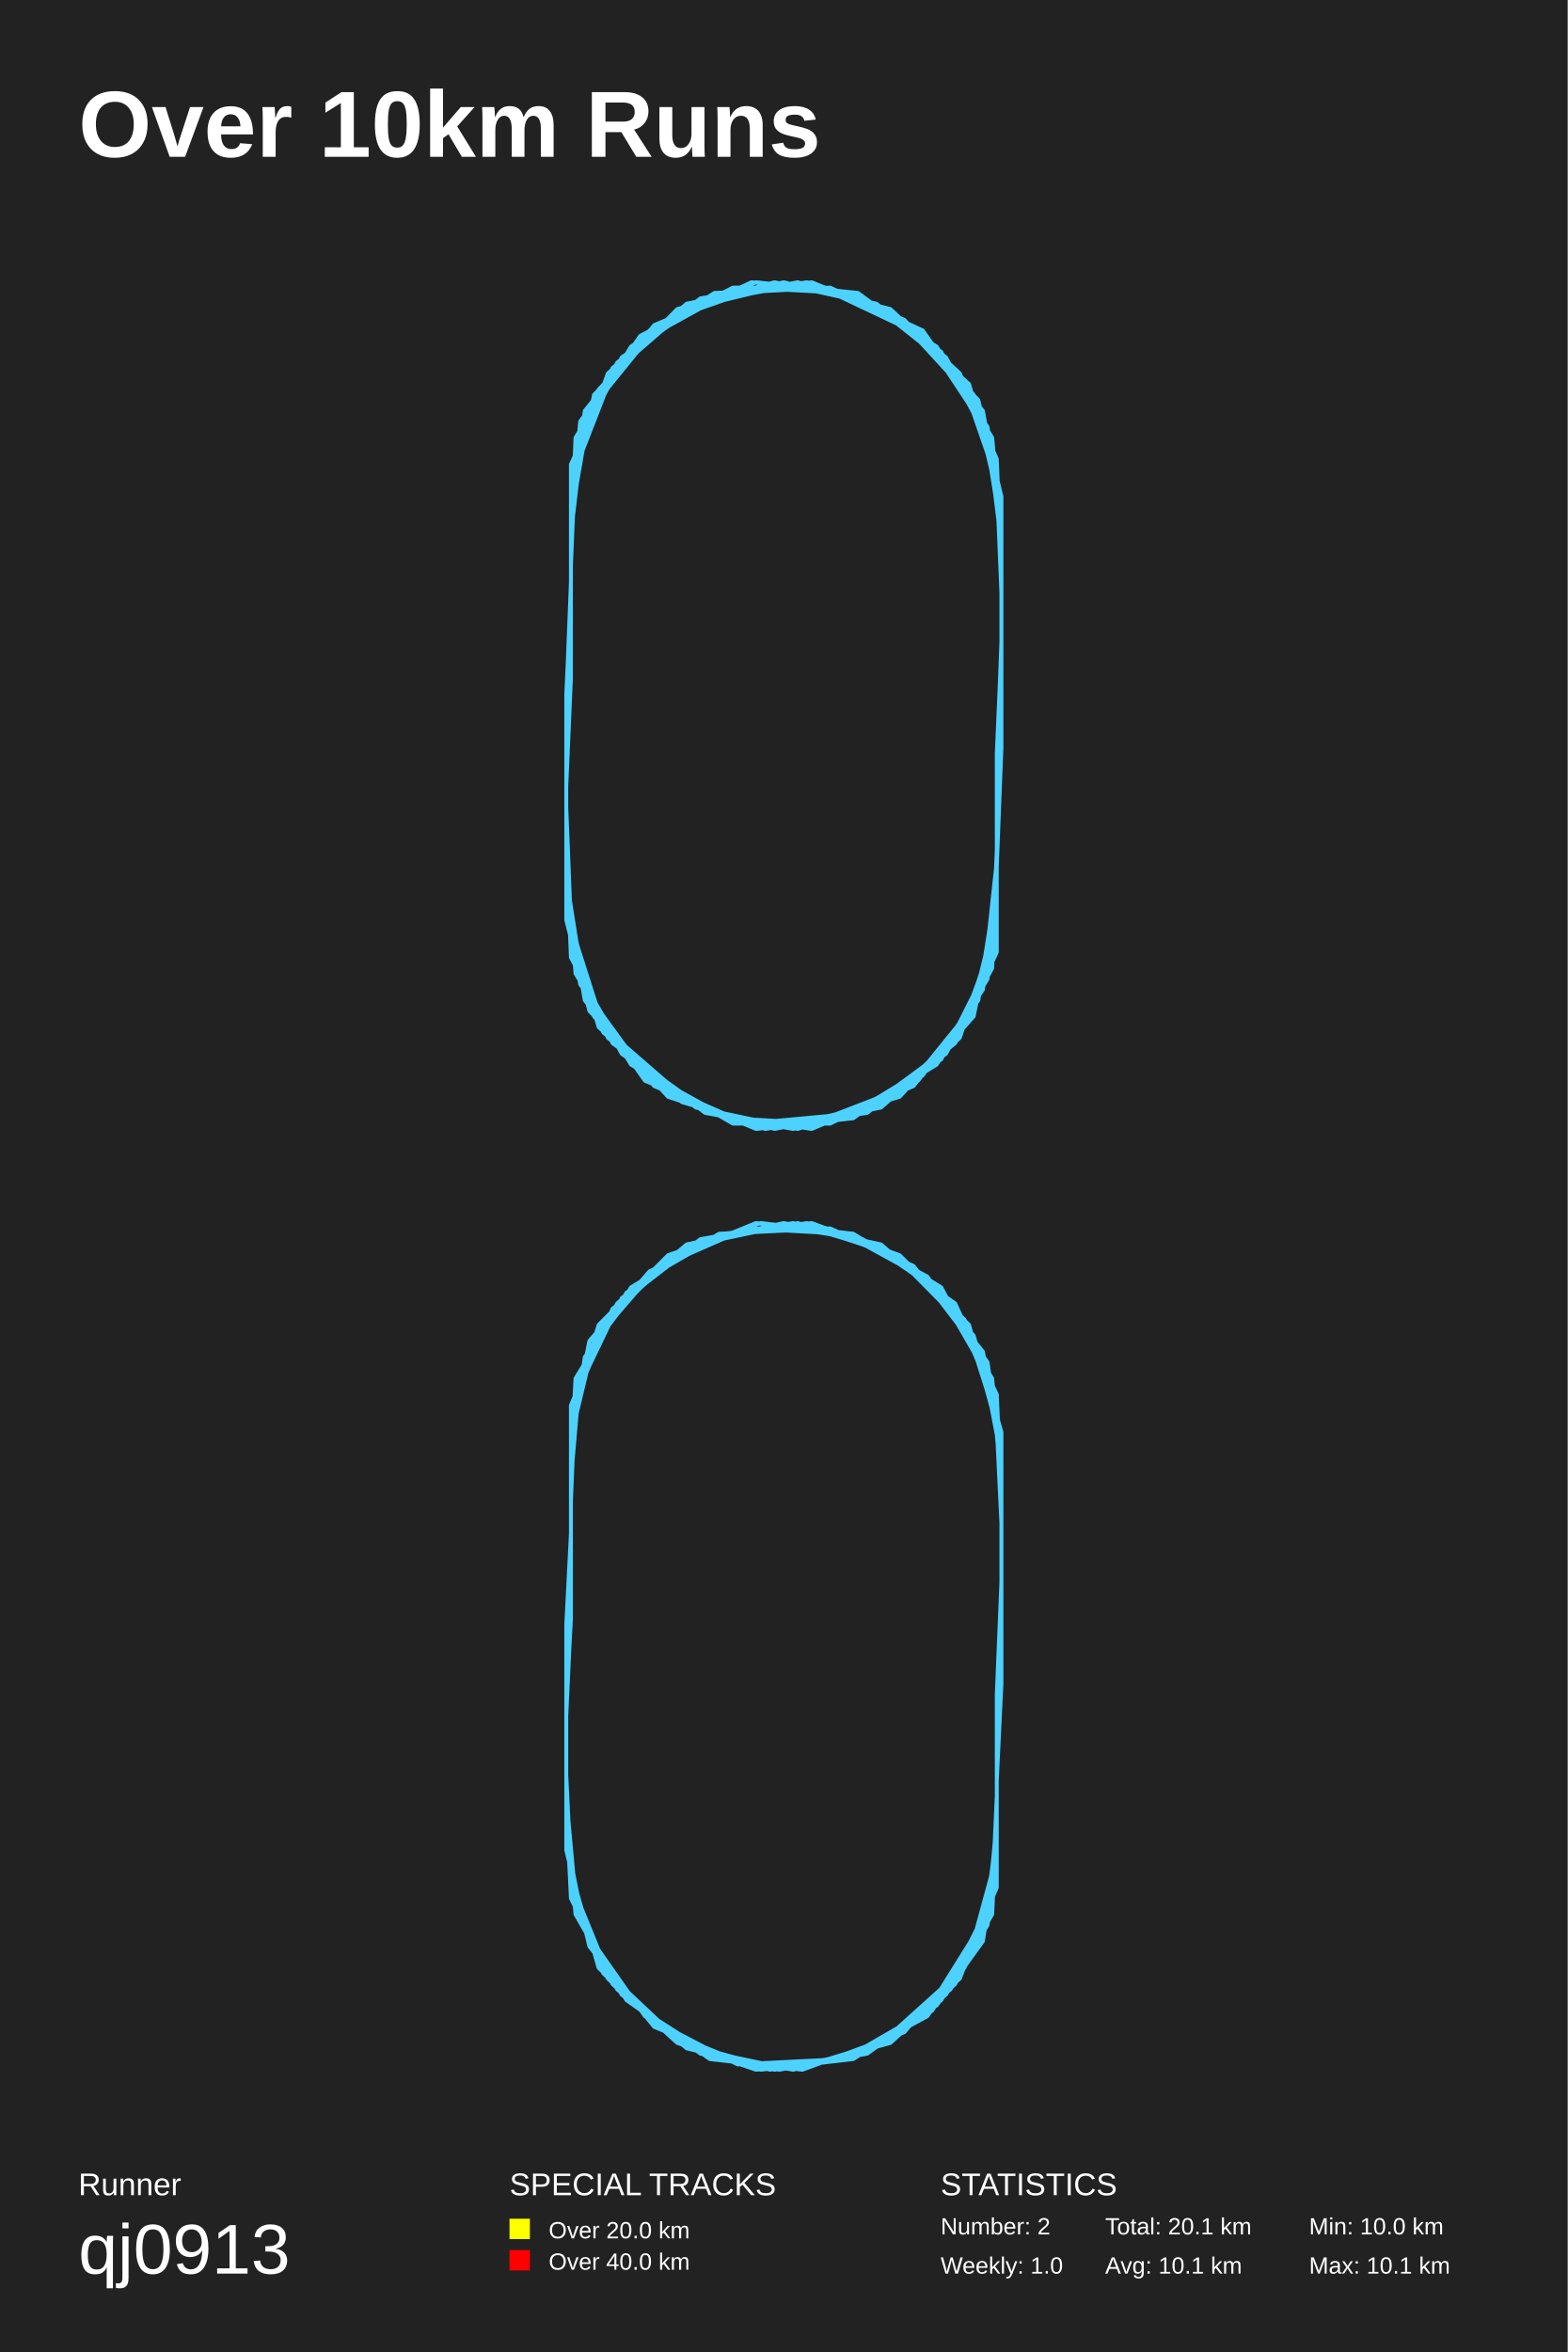
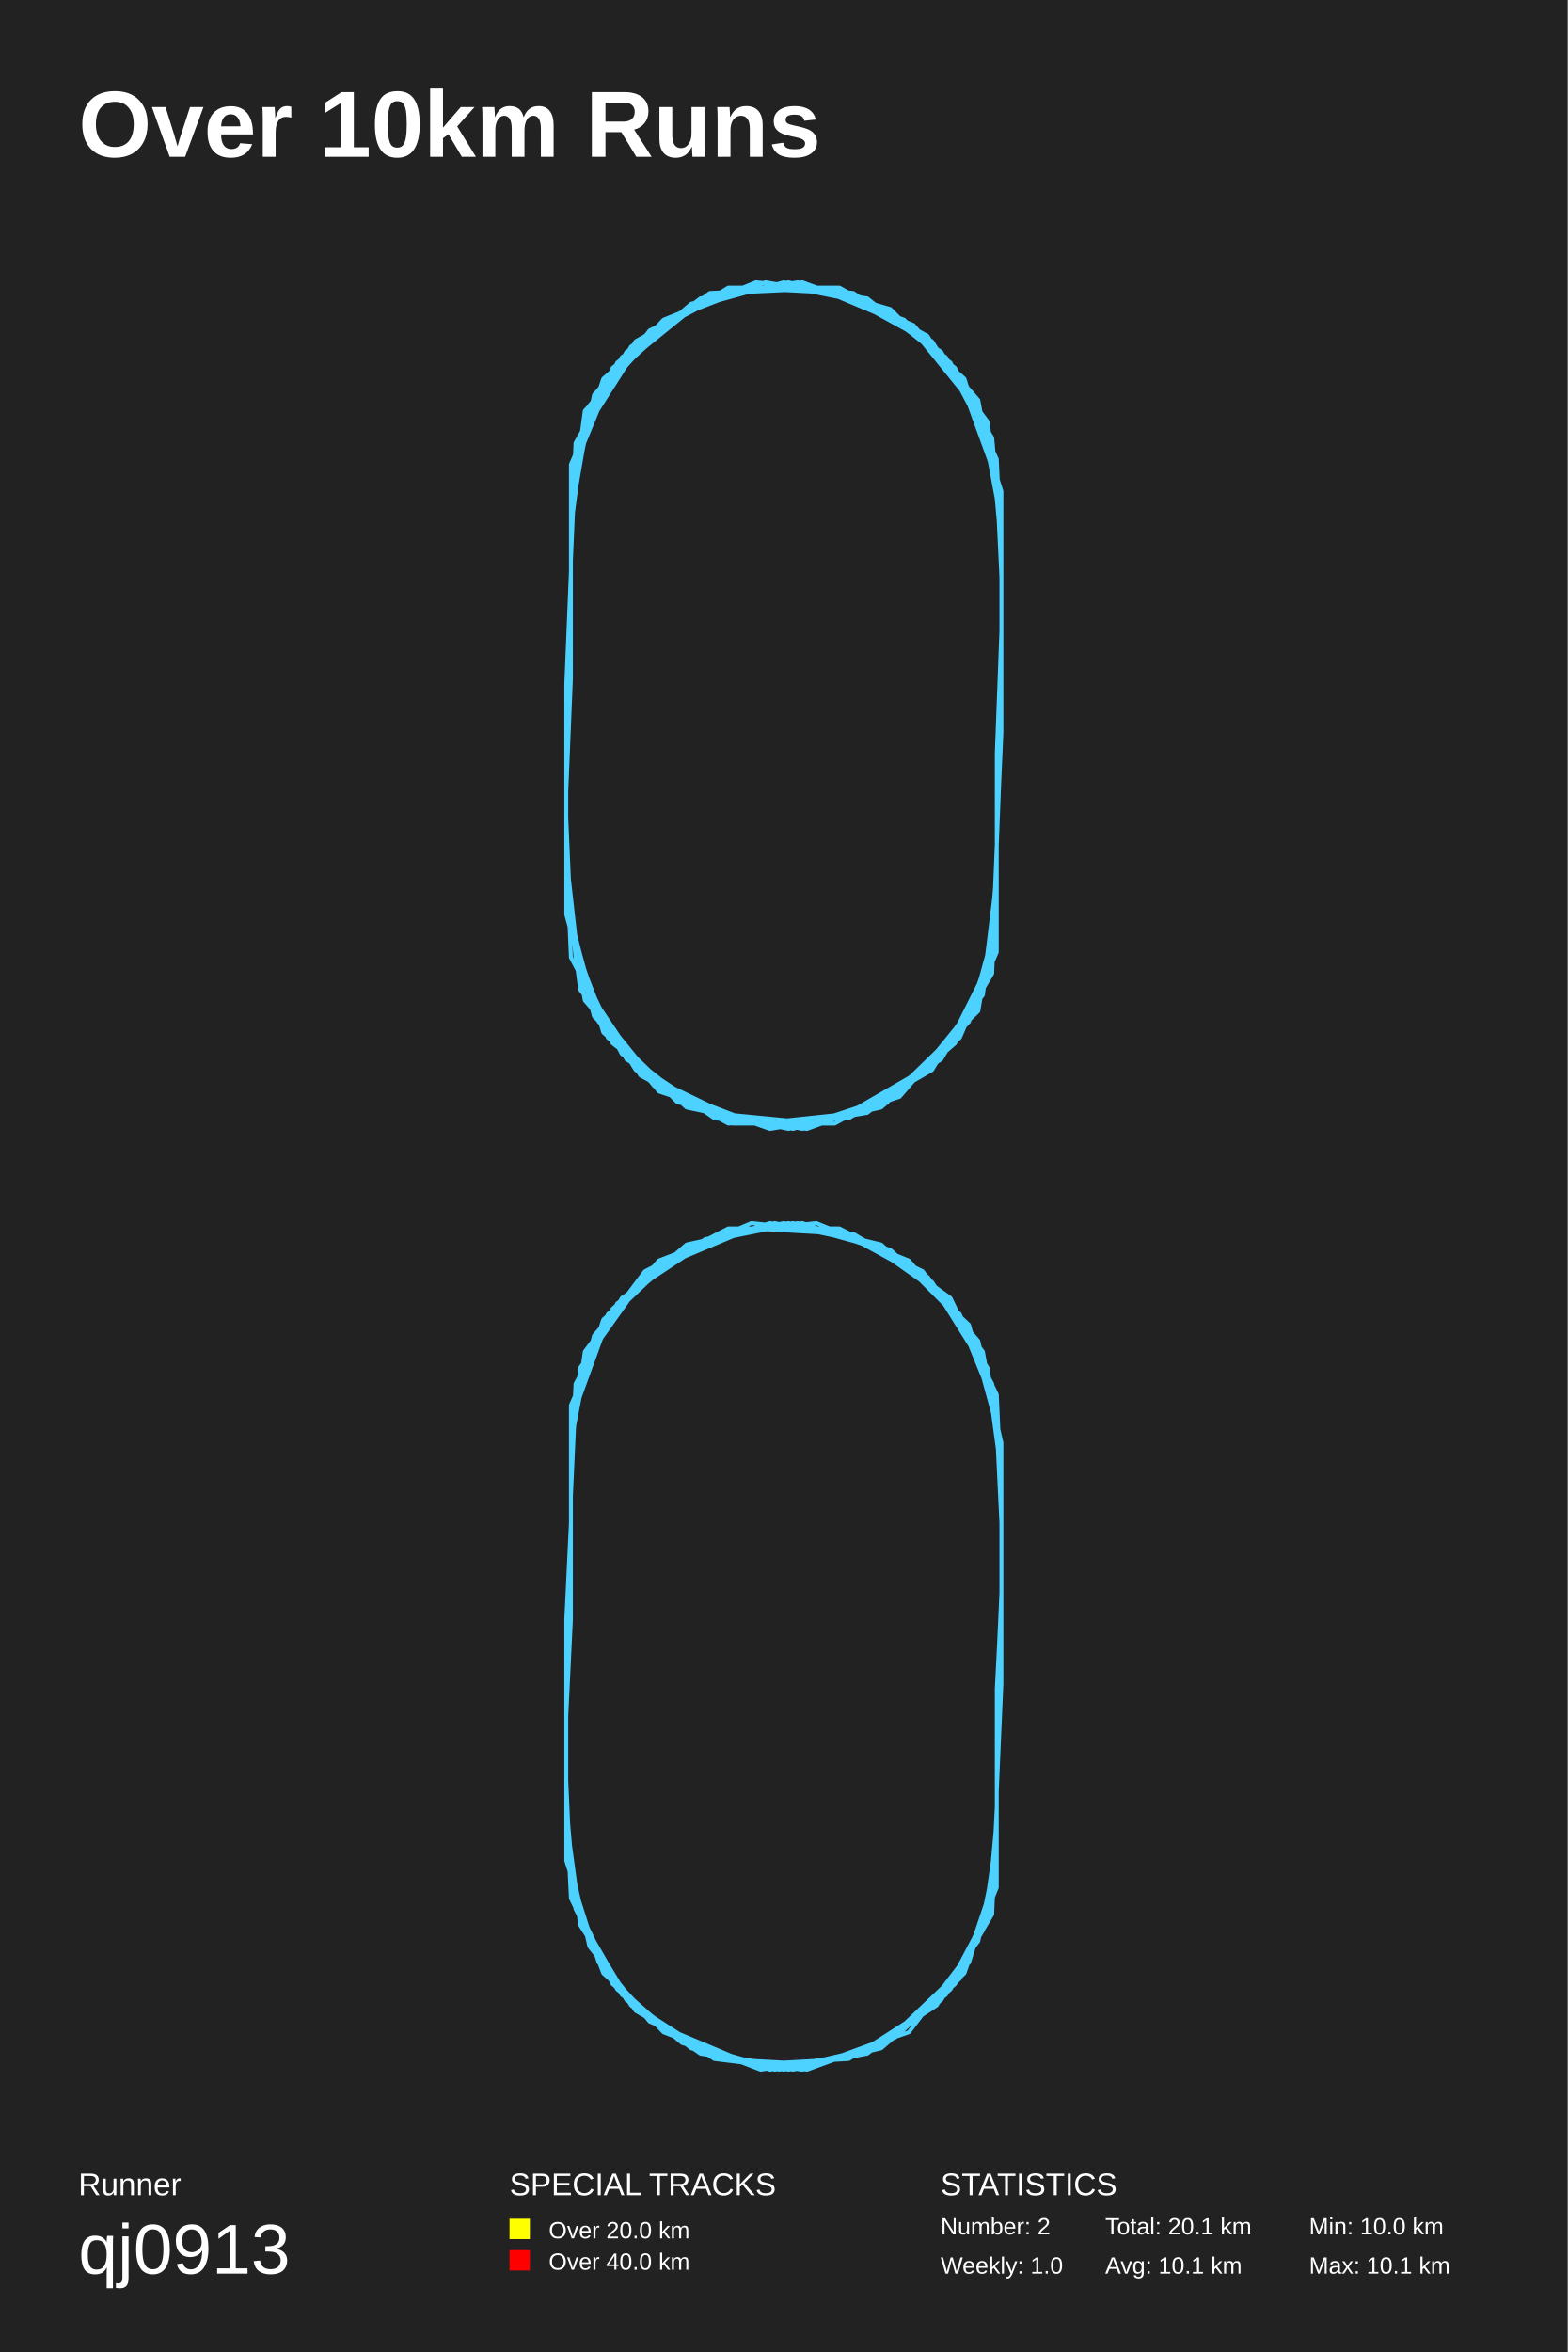
<svg xmlns="http://www.w3.org/2000/svg" baseProfile="full" height="300mm" version="1.1" viewBox="0,0,200,300" width="200mm">
  <defs />
  <rect fill="#222222" height="300" width="200" x="0" y="0" />
  <text fill="#FFFFFF" style="font-size:12px; font-family:Arial; font-weight:bold;" x="10" y="20">Over 10km Runs</text>
  <text fill="#FFFFFF" style="font-size:4px; font-family:Arial" x="10" y="280">Runner</text>
  <text fill="#FFFFFF" style="font-size:9px; font-family:Arial" x="10" y="290">qj0913</text>
  <text fill="#FFFFFF" style="font-size:4px; font-family:Arial" x="65" y="280">SPECIAL TRACKS</text>
  <rect fill="yellow" height="2.6" width="2.6" x="65" y="283" />
  <text fill="#FFFFFF" style="font-size:3px; font-family:Arial" x="70" y="285.5">Over 20.0 km</text>
  <rect fill="red" height="2.6" width="2.6" x="65" y="287" />
  <text fill="#FFFFFF" style="font-size:3px; font-family:Arial" x="70" y="289.5">Over 40.0 km</text>
  <text fill="#FFFFFF" style="font-size:4px; font-family:Arial" x="120" y="280">STATISTICS</text>
  <text fill="#FFFFFF" style="font-size:3px; font-family:Arial" x="120" y="285">Number: 2</text>
  <text fill="#FFFFFF" style="font-size:3px; font-family:Arial" x="120" y="290">Weekly: 1.0</text>
  <text fill="#FFFFFF" style="font-size:3px; font-family:Arial" x="141" y="285">Total: 20.1 km</text>
  <text fill="#FFFFFF" style="font-size:3px; font-family:Arial" x="141" y="290">Avg: 10.1 km</text>
  <text fill="#FFFFFF" style="font-size:3px; font-family:Arial" x="167" y="285">Min: 10.0 km</text>
  <text fill="#FFFFFF" style="font-size:3px; font-family:Arial" x="167" y="290">Max: 10.1 km</text>
-   <polyline fill="none" opacity="1" points="127.166,115.291 127.166,102.304 127.757,89.317 127.757,77.013 127.757,64.025 124.804,51.722 117.127,42.152 105.315,36.684 93.504,36.684 81.692,42.835 74.015,53.772 72.834,66.76 72.834,78.38 72.243,90.684 72.243,103.671 72.243,115.291 75.787,129.646 85.236,139.899 97.638,144.0 109.449,141.949 120.67,134.43 126.576,123.494 127.166,109.139 127.166,96.836 127.757,83.165 127.757,70.861 126.576,57.19 120.079,44.886 108.859,37.367 95.866,36.0 82.873,42.152 74.605,53.089 72.834,66.076 72.834,79.747 72.243,93.418 72.243,107.089 72.834,121.443 78.149,133.063 90.551,141.949 101.772,144.0 112.993,140.582 122.442,131.696 127.166,118.709 127.166,105.722 127.757,92.051 127.757,79.063 127.757,65.393 125.395,52.405 117.127,42.152 104.725,36.684 91.141,37.367 80.511,44.203 74.015,55.823 72.834,68.81 72.834,82.481 72.243,96.836 72.243,110.507 73.424,123.494 80.511,135.798 92.323,142.633 104.134,143.316 115.945,138.532 124.213,129.646 127.166,115.291 127.166,102.304 127.757,90 127.757,76.329 127.757,63.342 124.213,50.355 115.355,40.785 103.543,36.0 89.96,38.051 78.739,46.253 73.424,57.874 72.834,72.228 72.834,86.582 72.243,100.253 72.243,113.924 74.605,127.595 83.464,138.532 96.457,144.0 108.859,142.633 121.851,133.063 126.576,122.127 127.166,108.456 127.757,94.101 127.757,79.747 127.757,66.76 125.395,53.089 117.717,42.152 105.906,36.684 92.913,37.367 80.511,44.203 74.015,55.139 72.834,68.127 72.834,81.798 72.243,95.469 72.243,109.823 73.424,123.494 80.511,135.798 93.504,143.316 105.906,143.316 117.127,137.848 124.804,127.595 127.166,113.241 127.166,100.253 127.757,86.582 127.757,72.228 127.166,59.241 122.442,47.62 111.811,38.734 98.819,36.0 86.417,39.418 76.377,49.671 72.834,62.658 72.834,74.962 72.243,89.317 72.243,101.62 72.243,117.342 75.196,128.962 87.007,140.582 98.819,144.0 112.402,141.266 122.442,132.38 127.166,118.025 127.166,104.355 127.757,91.367 127.757,78.38 127.757,63.342 124.804,51.038 115.355,40.785 102.953,36.0 89.37,38.051 78.739,46.253 72.834,59.241 72.834,72.912 72.834,86.582 72.243,99.57 72.243,113.924 74.015,125.544 82.873,137.848 95.275,143.316 108.268,142.633 119.489,135.798 126.576,122.81 127.166,109.823 127.166,96.152 127.757,82.481 127.757,68.127 126.576,55.823 119.489,44.203 108.268,37.367 95.866,36.684 83.464,41.468 75.196,52.405 72.834,65.393 72.834,78.38 72.243,92.051 72.243,105.038 72.834,119.393 76.968,131.696 88.779,141.266 101.772,144.0 115.355,139.215 123.623,130.329 127.166,115.975 127.166,102.988 127.757,88.633 127.757,75.646 127.166,61.291 123.623,48.987 112.993,39.418 101.772,36.0 87.598,39.418 78.149,47.62 72.834,61.291 72.834,74.279 72.243,89.317 72.243,101.62 72.243,116.658 75.787,129.646 85.236,139.215 96.457,144.0 109.449,141.949 120.079,135.114 126.576,122.127 127.166,109.823 127.757,95.469 127.757,83.165 127.757,67.443 125.985,55.139 118.308,43.519 108.268,37.367 94.685,36.684 84.055,41.468 75.196,52.405 72.834,66.076 72.834,79.063 72.243,92.734 72.243,106.405 72.834,120.076 77.558,132.38 89.96,141.949 101.181,144.0 114.764,139.899 124.213,129.646 127.166,115.291 127.166,102.304 127.757,88.633 127.757,74.279 127.166,61.291 122.442,47.62 113.583,39.418 100,36.0 88.189,38.734 77.558,47.62 72.834,60.608 72.834,75.646 72.243,88.633 72.243,102.988 72.243,114.608 75.787,129.646 85.826,139.899 97.638,144.0 110.63,141.949 121.851,133.063 127.166,121.443 127.166,104.355 127.757,92.051 127.757,77.696 127.757,65.393 124.213,50.355 115.945,41.468 102.953,36.0 90.551,38.051 79.33,45.57 73.424,57.19 72.834,71.544 72.834,85.215 72.243,98.886 72.243,111.874 74.605,126.912 83.464,138.532 95.275,143.316 107.677,142.633 118.898,135.798 125.395,126.228 127.166,109.823 127.166,96.836 127.757,83.165 127.757,69.494 125.985,55.139 119.489,44.203 107.677,37.367 95.275,36.684 82.873,42.152 74.605,53.089 72.834,68.127 72.834,80.431 72.243,96.152 72.243,109.139 73.424,124.177 80.511,135.798 92.913,142.633 105.315,143.316 117.717,137.165 125.395,126.228 127.166,110.507 127.166,97.519 127.757,81.798 127.757,68.127 125.395,53.089 117.717,42.835 104.725,36.684 91.141,37.367 78.739,46.253 73.424,57.19 72.834,71.544 72.834,84.532 72.243,99.57 72.243,112.557 74.605,126.912 82.283,137.848 95.275,143.316 107.677,142.633 119.489,135.798 125.985,124.861 127.166,110.507 127.757,95.469 127.757,81.798 127.757,67.443 125.985,54.456 117.717,42.152 105.315,36.684 92.323,37.367 80.511,44.203 73.424,55.823 72.834,69.494 72.834,83.848 72.243,96.836 72.243,111.874 74.015,125.544 83.464,138.532 95.275,143.316 110.04,141.949 120.079,135.114 127.166,121.443 127.166,109.139 127.757,92.734 127.757,79.747 127.757,64.025 124.213,51.038 114.174,40.101 101.772,36.0 87.598,38.734 77.558,47.62 72.834,61.975 72.834,75.646 72.243,90 72.243,102.988 72.834,118.025 76.968,131.013 88.779,141.266 101.772,144.0 115.945,138.532 124.804,127.595 127.166,113.241 127.166,99.57 127.757,83.848 127.757,70.177 126.576,56.506 120.67,45.57 109.449,37.367 96.457,36.0 83.464,41.468 74.605,52.405 72.834,66.76 72.834,79.747 72.243,94.101 72.243,107.089 72.834,122.127 79.33,134.43 90.551,141.949 103.543,144.0 116.536,138.532 124.804,127.595 127.166,112.557 127.166,100.253 127.757,85.899 127.757,72.912 127.166,58.557 122.442,47.62 111.221,38.734 98.819,36.0 85.236,40.785 75.787,50.355 72.834,64.025 72.834,77.013 72.243,91.367 72.243,104.355 72.834,118.709 76.377,131.013 87.007,140.582 98.819,144.0 112.993,140.582 122.442,131.696 127.166,119.393 127.166,106.405 127.757,91.367 127.757,77.696 127.757,63.342 124.213,51.038 115.355,40.785 103.543,36.0 88.779,38.734 78.149,46.937 72.834,60.608" stroke="#4DD2FF" stroke-dasharray="none" stroke-linecap="round" stroke-linejoin="round" stroke-width="0.5" />
-   <polyline fill="none" opacity="1" points="80.511,164.203 73.424,175.823 72.834,189.494 72.834,201.798 72.243,214.785 72.243,227.772 72.834,240.076 77.558,251.696 87.007,260.582 98.228,264.0 110.04,261.949 120.079,255.114 125.985,245.544 127.166,231.874 127.166,219.57 127.757,206.582 127.757,194.279 127.166,181.975 123.623,168.987 115.355,160.785 102.953,156.0 89.96,158.051 79.33,165.57 73.424,177.874 72.834,190.177 72.834,202.481 72.243,214.101 72.243,227.089 72.834,240.076 76.968,251.013 86.417,260.582 96.457,264.0 108.268,262.633 118.308,257.165 124.804,247.595 127.166,235.975 127.166,222.988 127.757,210 127.757,198.38 127.757,185.393 125.395,172.405 117.717,162.835 107.677,157.367 95.275,156.684 82.873,162.152 75.196,171.038 72.834,182.658 72.834,195.646 72.243,207.266 72.243,218.886 72.243,231.19 73.424,244.177 79.33,254.43 89.37,261.949 101.181,264.0 112.993,260.582 122.442,252.38 127.166,240.076 127.166,227.089 127.757,213.418 127.757,201.114 127.757,188.81 126.576,175.823 120.079,164.886 110.04,158.051 97.047,156.0 86.417,160.101 76.377,168.987 72.834,180.608 72.834,194.279 72.834,205.899 72.243,218.886 72.243,229.823 73.424,243.494 79.33,254.43 89.37,261.949 101.181,264.0 113.583,260.582 121.851,253.063 127.166,240.76 127.166,229.823 127.166,216.836 127.757,204.532 127.757,192.912 127.166,179.241 121.851,166.937 112.993,159.418 101.181,156.0 88.189,158.734 78.739,166.253 73.424,177.19 72.834,188.81 72.834,202.481 72.243,214.785 72.243,227.089 72.834,240.076 77.558,252.38 86.417,259.899 97.047,264.0 108.859,262.633 119.489,255.798 125.395,247.595 127.166,235.975 127.166,222.988 127.757,210.684 127.757,199.063 127.757,186.076 125.985,173.772 118.898,163.519 107.677,157.367 96.457,156.0 84.645,160.785 76.377,169.671 72.834,181.975 72.834,193.595 72.834,206.582 72.243,217.519 72.243,230.507 73.424,242.81 78.739,253.747 88.189,261.266 101.181,264.0 112.993,260.582 121.851,253.063 126.576,242.127 127.166,229.823 127.166,217.519 127.757,204.532 127.757,191.544 127.166,178.557 121.851,166.937 112.402,158.734 100,156.0 88.779,158.734 78.149,166.937 72.834,179.241 72.834,192.228 72.834,203.848 72.243,218.203 72.243,229.823 72.834,242.127 78.739,253.747 87.598,261.266 98.819,264.0 110.63,261.949 120.67,254.43 126.576,243.494 127.166,232.557 127.166,220.253 127.757,208.633 127.757,195.646 127.757,183.342 124.804,171.722 117.717,162.835 107.677,157.367 95.866,156.684 85.236,160.101 76.377,168.987 72.834,180.608 72.834,191.544 72.834,203.848 72.243,215.469 72.243,228.456 72.834,240.76 76.968,251.696 85.826,259.899 97.047,264.0 108.268,262.633 118.898,256.481 125.395,246.228 127.166,234.608 127.166,222.988 127.757,210.684 127.757,198.38 127.757,186.076 125.395,173.772 118.898,163.519 108.859,157.367 97.047,156.0 85.826,160.101 76.377,169.671 72.834,180.608 72.834,192.912 72.834,205.215 72.243,218.203 72.243,229.139 73.424,242.127 78.149,253.063 87.007,260.582 98.819,264.0 109.449,261.949 119.489,255.798 125.985,245.544 127.166,232.557 127.166,220.253 127.757,207.95 127.757,195.646 127.757,182.658 124.213,170.355 114.764,160.101 103.543,156.0 92.323,157.367 80.511,164.203 74.015,175.139 72.834,188.81 72.834,201.114 72.243,214.785 72.243,227.089 72.834,240.76 77.558,252.38 86.417,260.582 98.228,264.0 109.449,261.949 119.489,255.798 125.985,244.861 127.166,233.924 127.166,220.937 127.757,209.317 127.757,197.013 127.757,184.709 125.395,173.089 118.308,162.835 108.268,157.367 97.047,156.0 85.236,160.101 76.377,168.987 72.834,180.608 72.834,192.228 72.834,204.532 72.243,216.836 72.243,229.823 72.834,242.127 78.149,253.063 86.417,260.582 99.409,264.0 110.63,261.949 120.67,254.43 126.576,244.177 127.166,231.874 127.166,218.886 127.757,205.899 127.757,193.595 127.166,180.608 123.623,169.671 114.764,160.101 103.543,156.0 89.96,158.051 79.921,164.886 73.424,176.506 72.834,188.81 72.834,201.798 72.243,214.101 72.243,227.772 72.834,240.076 77.558,252.38 87.007,260.582 99.409,264.0 110.63,261.949 121.261,253.747 126.576,242.81 127.166,229.823 127.166,217.519 127.757,205.215 127.757,190.861 127.166,177.874 121.851,166.253 111.221,158.734 100,156.0 87.598,158.734 78.739,166.253 72.834,179.241 72.834,190.861 72.834,204.532 72.243,216.152 72.243,229.139 72.834,242.127 78.149,253.063 88.189,261.266 101.181,264.0 112.402,260.582 123.032,251.013 127.166,240.076 127.166,227.089 127.757,214.785 127.757,202.481 127.757,189.494 126.576,176.506 119.489,164.203 108.859,157.367 95.275,156.684 82.873,162.152 74.605,173.089 72.834,185.393 72.834,197.013 72.243,210 72.243,222.304 72.243,235.975 75.196,248.279 83.464,258.532 95.275,263.316 108.859,262.633 118.308,256.481 125.985,244.177 127.166,232.557 127.166,220.253 127.757,207.95 127.757,193.595 127.166,181.291 123.032,168.304 114.764,160.101 101.181,156.0 89.37,158.051 78.739,166.253 73.424,177.19 72.834,191.544 72.834,203.165 72.243,217.519 72.243,229.139 73.424,244.177 79.921,255.114 90.551,262.633 102.362,264.0 115.355,259.215 123.623,249.646 127.166,236.658 127.166,224.355 127.757,210.684 127.757,197.696 127.757,184.709 125.395,173.089 116.536,161.468 105.906,156.684 91.732,157.367 80.511,164.203 73.424,175.823 72.834,186.76 72.834,200.431 72.243,212.734 72.243,226.405 72.834,238.709 76.377,251.013 85.826,259.899 96.457,264.0 110.63,261.949 120.079,255.114 126.576,242.127 127.166,229.139 127.166,216.152 127.757,201.798 127.757,188.81 126.576,176.506 120.079,164.203 110.04,158.051 96.457,156.0 84.645,160.785 75.787,171.038 72.834,183.342 72.834,195.646 72.243,208.633 72.243,221.62 72.243,234.608 74.605,246.228 82.283,257.165 94.094,263.316 107.677,262.633 118.308,256.481 125.395,246.912 127.166,233.924 127.166,220.253 127.757,207.95 127.757,194.279 127.166,181.291 123.623,169.671 114.174,160.101 101.772,156.0 88.779,158.734 78.149,166.937 72.834,179.924 72.834,193.595 72.834,205.899 72.243,218.886 72.243,230.507 73.424,244.177 79.921,255.114 90.551,261.949" stroke="#4DD2FF" stroke-dasharray="none" stroke-linecap="round" stroke-linejoin="round" stroke-width="0.5" />
+   <polyline fill="none" opacity="1" points="127.166,102.988 127.757,91.367 127.757,79.063 127.757,64.709 125.395,53.089 117.717,42.835 107.087,37.367 94.094,36.684 82.873,42.152 75.196,52.405 72.834,66.076 72.834,77.013 72.243,89.317 72.243,102.304 72.243,114.608 74.605,127.595 84.055,138.532 96.457,143.316 108.268,142.633 118.898,136.481 125.985,124.861 127.166,111.874 127.166,98.203 127.757,85.215 127.757,72.228 127.166,58.557 121.851,46.937 110.63,38.051 96.457,36.0 84.645,40.785 75.196,51.722 72.834,64.709 72.834,78.38 72.243,90.684 72.243,106.405 72.834,118.709 77.558,132.38 88.779,141.266 100.591,144.0 112.402,141.266 121.851,133.063 127.166,120.076 127.166,107.089 127.757,93.418 127.757,80.431 127.757,66.76 125.985,53.772 118.308,43.519 105.906,36.684 92.913,36.684 81.692,43.519 74.605,53.772 72.834,67.443 72.834,81.114 72.243,95.469 72.243,109.139 73.424,122.127 79.33,134.43 91.141,142.633 102.953,144.0 114.174,139.899 123.623,130.329 127.166,117.342 127.166,104.355 127.757,90.684 127.757,77.696 127.757,64.709 124.804,51.722 116.536,41.468 105.315,36.684 91.141,37.367 79.921,44.886 73.424,56.506 72.834,70.861 72.834,84.532 72.243,98.203 72.243,112.557 74.015,126.228 82.873,137.848 94.685,143.316 107.677,142.633 120.079,135.114 126.576,122.81 127.166,109.139 127.166,96.152 127.757,81.798 127.757,68.127 125.985,54.456 118.308,43.519 107.087,36.684 94.094,36.684 82.283,42.835 74.605,53.772 72.834,66.076 72.834,80.431 72.243,94.101 72.243,108.456 72.834,122.127 79.33,134.43 91.732,142.633 104.725,143.316 115.945,138.532 124.804,128.279 127.166,115.291 127.166,101.62 127.757,87.95 127.757,73.595 127.166,61.291 123.032,48.304 112.993,39.418 100.591,36.0 88.189,38.734 76.968,48.304 72.834,60.608 72.834,73.595 72.834,86.582 72.243,100.937 72.243,115.291 75.196,127.595 84.645,139.215 98.228,144.0 110.63,141.949 121.851,133.063 127.166,120.076 127.166,105.722 127.757,92.734 127.757,78.38 127.757,65.393 124.804,51.722 117.127,42.152 104.134,36.684 91.141,37.367 79.33,45.57 73.424,57.874 72.834,71.544 72.834,85.215 72.243,98.203 72.243,111.874 74.015,124.861 81.102,136.481 93.504,143.316 106.496,143.316 118.898,136.481 125.985,124.861 127.166,111.19 127.166,98.886 127.757,83.848 127.757,70.177 126.576,57.19 120.67,45.57 110.04,38.051 97.638,36.0 84.645,40.785 75.787,50.355 72.834,64.709 72.834,77.013 72.243,90 72.243,104.355 72.834,118.025 76.377,130.329 87.007,140.582 100.591,144.0 112.993,140.582 123.032,131.013 127.166,118.709 127.166,103.671 127.757,90.684 127.757,75.646 127.757,64.025 123.623,49.671 115.355,40.785 102.362,36.0 89.37,38.051 78.149,46.937 72.834,59.241 72.834,73.595 72.243,87.266 72.243,100.937 72.243,114.608 75.787,128.962 83.464,138.532 95.866,143.316 107.677,142.633 120.079,135.114 125.985,124.861 127.166,110.507 127.166,97.519 127.757,83.848 127.757,70.177 126.576,56.506 120.079,44.886 108.859,37.367 96.457,36.0 84.645,40.785 75.787,50.355 72.834,64.025 72.834,78.38 72.243,90.684 72.243,105.038 72.834,118.025 76.968,131.696 87.598,141.266 100.591,144.0 112.402,141.266 123.623,130.329 127.166,118.025 127.166,102.988 127.757,90.684 127.757,76.329 127.757,62.658 123.623,49.671 113.583,39.418 101.772,36.0 89.37,38.051 78.739,46.253 72.834,60.608 72.834,72.912 72.243,87.266 72.243,100.937 72.243,114.608 75.196,127.595 84.055,139.215 96.457,143.316 109.449,141.949 120.079,135.114 126.576,122.127 127.166,107.772 127.757,92.734 127.757,80.431 127.757,65.393 124.804,52.405 115.945,41.468 105.315,36.684 91.141,37.367 80.511,44.203 73.424,56.506 72.834,70.177 72.834,84.532 72.243,96.152 72.243,111.19 74.015,124.861 82.283,137.165 93.504,143.316 107.087,142.633 117.717,137.165 125.395,126.912 127.166,112.557 127.166,97.519 127.757,84.532 127.757,70.177 126.576,57.19 120.079,44.886 109.449,38.051 96.457,36.0 85.236,40.785 74.605,52.405 72.834,65.393 72.834,79.747 72.243,93.418 72.243,108.456 72.834,122.127 79.921,135.114 90.551,141.949 104.725,143.316 115.945,138.532 125.395,126.912 127.166,113.241 127.166,97.519 127.757,84.532 127.757,68.81 126.576,55.823 118.308,42.835 107.087,36.684 92.323,37.367 81.102,43.519 73.424,57.19 72.834,69.494 72.834,83.848 72.243,96.836 72.243,111.874 74.015,124.861 81.692,137.165 92.913,143.316 107.087,142.633 117.717,137.165 125.395,126.228 127.166,111.874 127.166,97.519 127.757,83.165 127.757,69.494 126.576,55.823 118.898,43.519 107.677,37.367 93.504,36.684 82.283,42.835 74.015,55.823 72.834,67.443 72.834,81.798 72.243,96.836 72.243,109.139 74.015,124.861 81.102,136.481 95.275,143.316 107.087,142.633 120.079,135.114 126.576,124.177 127.166,109.823 127.166,96.152 127.757,80.431 127.757,66.76 124.804,51.038 116.536,41.468 102.362,36.0 89.96,38.051 78.149,47.62 72.834,59.241 72.834,74.279 72.243,87.266 72.243,102.304 72.243,115.291 76.377,130.329 86.417,140.582 101.181,144.0 113.583,139.899 124.804,128.962 127.166,115.291 127.166,100.253 127.757,86.582 127.757,70.861 127.166,58.557 121.261,46.253 111.221,38.734 97.638,36.0 85.236,40.785 75.196,51.722 72.834,64.709 72.834,79.063 72.243,92.051 72.243,105.722 72.834,119.393 78.149,133.063 88.779,141.266 102.362,144.0 114.764,139.899 124.804,128.279 127.166,115.291 127.166,100.937 127.757,87.95 127.757,72.912 127.166,61.291 122.442,48.304 113.583,39.418 100,36.0 87.598,39.418 76.377,49.671 72.834,61.975 72.834,76.329 72.243,88.633 72.243,103.671 72.243,116.658 75.787,129.646 85.236,139.215 98.228,144.0 111.221,141.266 122.442,132.38 127.166,121.443 127.166,107.089 127.757,93.418 127.757,79.063 127.757,64.709 124.804,51.722 117.127,42.152 104.725,36.684 90.551,37.367 78.739,46.253" stroke="#4DD2FF" stroke-dasharray="none" stroke-linecap="round" stroke-linejoin="round" stroke-width="0.5" />
+   <polyline fill="none" opacity="1" points="73.424,177.19 72.834,190.861 72.834,203.165 72.243,216.836 72.243,229.139 72.834,242.127 78.149,253.063 88.189,261.266 99.409,264.0 111.221,261.266 120.67,254.43 126.576,243.494 127.166,230.507 127.166,217.519 127.757,205.215 127.757,192.912 127.166,179.924 122.442,167.62 113.583,159.418 101.772,156.0 88.189,158.734 78.149,166.937 72.834,179.241 72.834,191.544 72.834,203.848 72.243,216.152 72.243,229.139 72.834,241.443 78.149,253.063 87.007,260.582 98.228,264.0 109.449,261.949 119.489,255.798 125.395,246.228 127.166,233.924 127.166,221.62 127.757,208.633 127.757,197.013 127.757,184.025 124.804,171.038 116.536,161.468 107.087,156.684 92.913,156.684 82.283,162.152 74.605,172.405 72.834,184.709 72.834,196.329 72.243,208.633 72.243,220.253 72.243,233.241 74.015,244.861 80.511,255.798 91.141,262.633 102.362,264.0 114.174,259.899 123.032,251.013 127.166,238.709 127.166,225.722 127.757,212.051 127.757,200.431 127.757,186.76 125.985,174.456 118.898,163.519 108.859,157.367 95.866,156.0 84.645,160.785 75.787,170.355 72.834,182.658 72.834,194.962 72.243,207.266 72.243,218.886 72.243,231.874 74.015,244.861 79.921,255.114 90.551,261.949 102.953,264.0 114.174,259.899 123.032,251.696 127.166,240.076 127.166,227.089 127.166,216.152 127.757,203.165 127.757,190.861 127.166,177.874 121.261,165.57 111.811,158.734 100,156.0 87.598,158.734 77.558,168.304 73.424,177.874 72.834,190.861 72.834,203.165 72.243,216.152 72.243,228.456 72.834,241.443 78.739,253.747 87.598,260.582 98.819,264.0 109.449,261.949 119.489,255.798 125.395,246.228 127.166,233.924 127.166,222.304 127.757,209.317 127.757,197.696 127.757,185.393 125.395,173.089 117.717,162.152 106.496,156.684 94.094,156.684 83.464,161.468 75.787,170.355 72.834,182.658 72.834,194.962 72.243,207.266 72.243,218.886 72.243,231.874 73.424,243.494 80.511,255.798 89.37,261.949 102.362,264.0 114.174,259.899 122.442,252.38 127.166,240.76 127.166,228.456 127.166,216.152 127.757,203.165 127.757,190.861 127.166,177.874 121.261,166.253 111.811,158.734 98.819,156.0 87.598,159.418 77.558,167.62 72.834,180.608 72.834,192.912 72.834,206.582 72.243,218.886 72.243,231.19 73.424,243.494 79.33,254.43 88.779,261.266 100,264.0 112.402,261.266 121.851,253.063 126.576,242.81 127.166,230.507 127.166,218.886 127.757,206.582 127.757,194.279 127.166,181.975 124.213,170.355 116.536,161.468 106.496,156.684 94.685,156.684 84.055,160.785 75.787,170.355 72.834,181.975 72.834,193.595 72.834,205.215 72.243,217.519 72.243,229.823 72.834,242.127 78.149,253.063 87.007,260.582 98.228,264.0 110.04,261.949 119.489,255.798 125.985,244.861 127.166,233.924 127.166,220.937 127.757,210 127.757,196.329 127.757,185.393 125.395,172.405 118.308,162.835 107.677,157.367 95.866,156.684 84.645,160.785 75.787,170.355 72.834,182.658 72.834,194.279 72.243,206.582 72.243,218.886 72.243,231.19 73.424,243.494 78.739,253.747 88.189,261.266 99.409,264.0 111.811,261.266 120.079,255.114 126.576,242.81 127.166,231.874 127.166,218.203 127.757,207.266 127.757,194.279 127.166,181.975 123.623,168.987 114.174,160.101 102.362,156.0 89.96,158.051 78.739,166.253 73.424,177.19 72.834,189.494 72.834,203.165 72.243,215.469 72.243,229.139 72.834,241.443 78.739,253.747 87.598,260.582 99.409,264.0 110.63,261.949 120.67,254.43 125.985,244.177 127.166,232.557 127.166,220.253 127.757,207.95 127.757,196.329 127.757,184.025 124.804,171.722 117.717,162.835 107.087,156.684 95.275,156.684 83.464,161.468 75.787,170.355 72.834,181.291 72.834,192.912 72.834,205.899 72.243,218.886 72.243,231.19 73.424,242.81 78.149,253.063 88.189,261.266 101.181,264.0 112.402,261.266 121.261,253.747 126.576,242.127 127.166,230.507 127.166,217.519 127.757,204.532 127.757,192.228 127.166,179.924 122.442,168.304 113.583,159.418 101.181,156.0 89.96,158.051 78.739,166.253 73.424,177.874 72.834,190.177 72.834,202.481 72.243,216.152 72.243,228.456 72.834,242.127 78.739,253.747 88.189,261.266 100.591,264.0 112.402,261.266 121.851,253.063 127.166,240.76 127.166,229.139 127.166,215.469 127.757,203.848 127.757,189.494 126.576,176.506 120.67,165.57 110.04,158.051 98.228,156.0 87.007,159.418 76.968,168.304 72.834,180.608 72.834,193.595 72.834,205.215 72.243,218.203 72.243,229.823 73.424,243.494 78.739,253.747 89.37,261.949 102.362,264.0 113.583,259.899 123.623,250.329 127.166,238.709 127.166,226.405 127.757,213.418 127.757,201.114 127.757,188.127 125.985,175.139 118.308,162.835 107.087,156.684 93.504,156.684 82.283,162.835 74.015,174.456 72.834,186.076 72.834,199.063 72.243,210.684 72.243,224.355 72.243,237.342 76.377,250.329 84.645,259.215 97.047,264.0 109.449,261.949 120.079,255.114 126.576,244.177 127.166,230.507 127.166,218.886 127.757,205.215 127.757,193.595 127.166,178.557 122.442,167.62 112.402,158.734 101.181,156.0 87.598,158.734 78.149,166.937 72.834,179.241 72.834,190.861 72.834,205.899 72.243,218.203 72.243,231.874 74.015,244.861 81.102,256.481 91.732,262.633 104.134,263.316 115.945,259.215 124.804,247.595 127.166,235.975 127.166,221.62 127.757,210 127.757,195.646 127.757,184.025 124.804,171.038 115.945,160.785 104.134,156.0 91.732,157.367 79.33,165.57 73.424,176.506 72.834,188.81 72.834,201.798 72.243,214.785 72.243,227.089 72.834,240.76 76.968,251.696 87.007,260.582 98.819,264.0 110.63,261.949 121.851,253.063 127.166,240.76 127.166,228.456 127.757,214.785 127.757,201.114 127.757,187.443 125.985,175.139 118.898,163.519 107.677,157.367 95.866,156.684 82.873,162.152 75.196,171.722 72.834,184.025 72.834,197.013 72.243,210 72.243,223.671 72.243,235.291 75.196,248.279 82.873,257.848 95.866,263.316 108.268,262.633 119.489,255.798 125.985,244.861 127.166,231.874 127.166,219.57 127.757,206.582 127.757,192.912 127.166,179.924 122.442,167.62 112.993,159.418 100.591,156.0 87.598,158.734 77.558,168.304 72.834,181.291 72.834,194.962 72.243,207.95 72.243,220.253 72.243,232.557 74.015,245.544 81.102,256.481" stroke="#4DD2FF" stroke-dasharray="none" stroke-linecap="round" stroke-linejoin="round" stroke-width="0.5" />
</svg>
